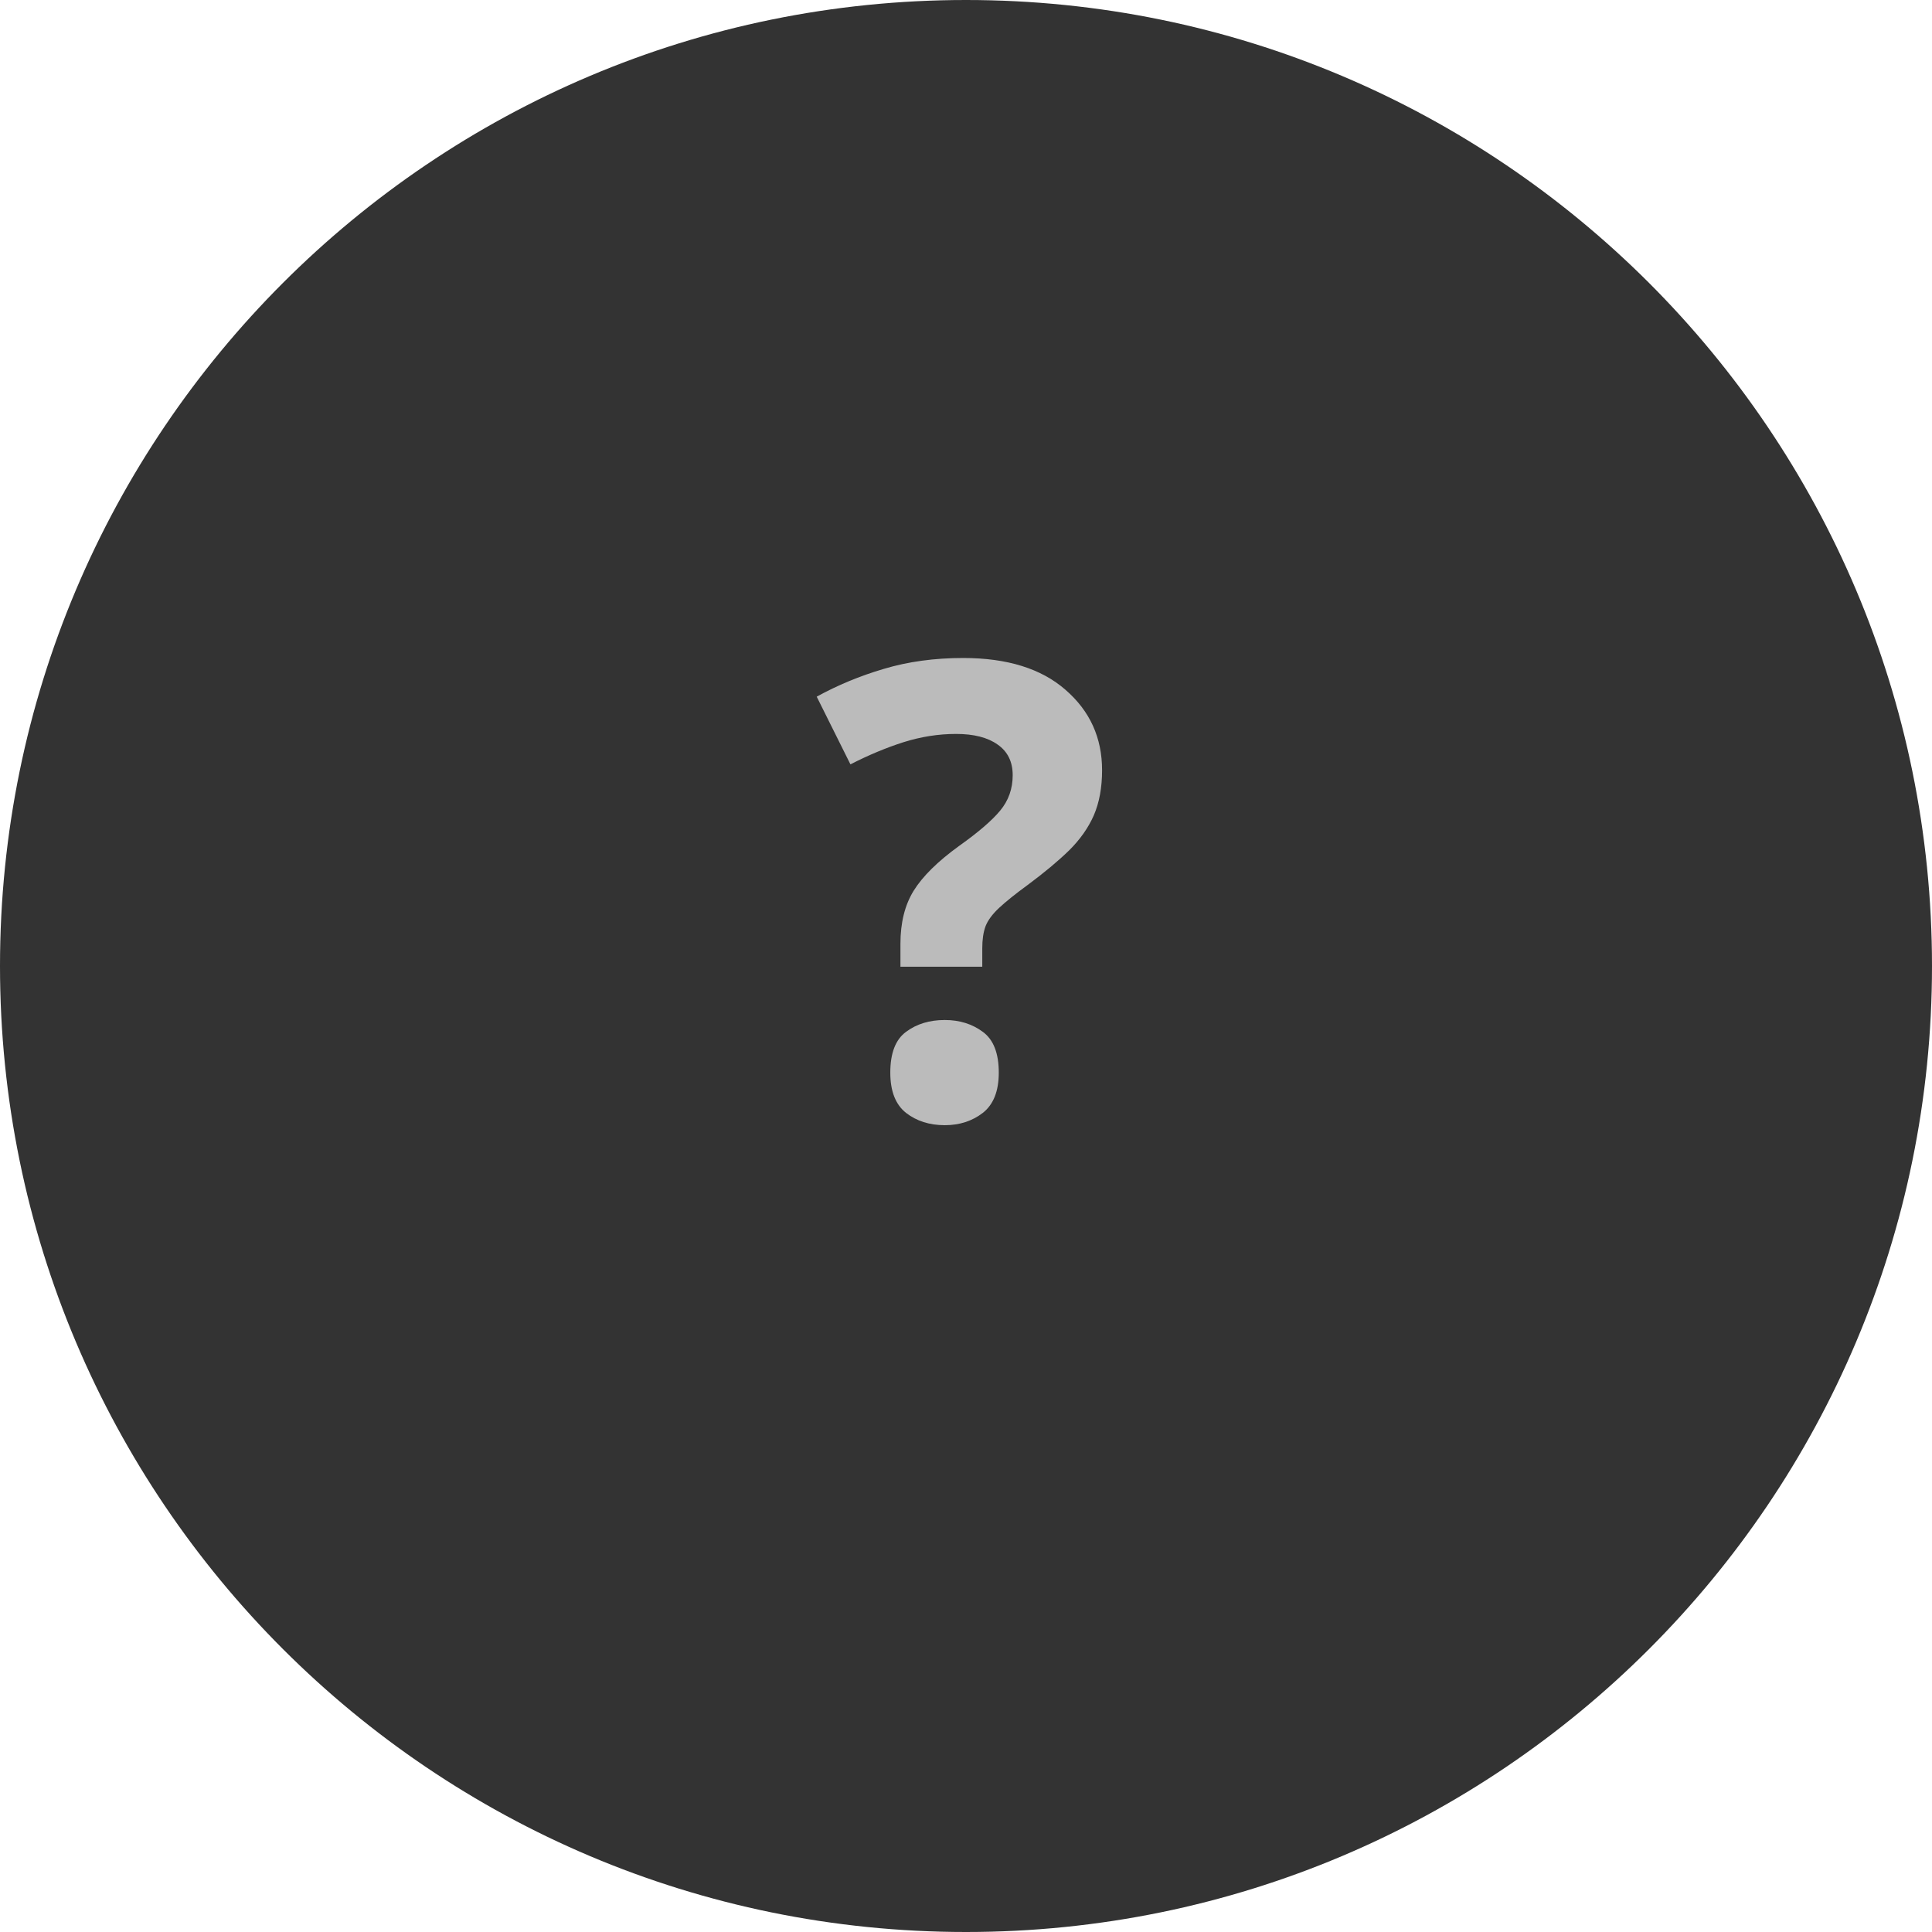
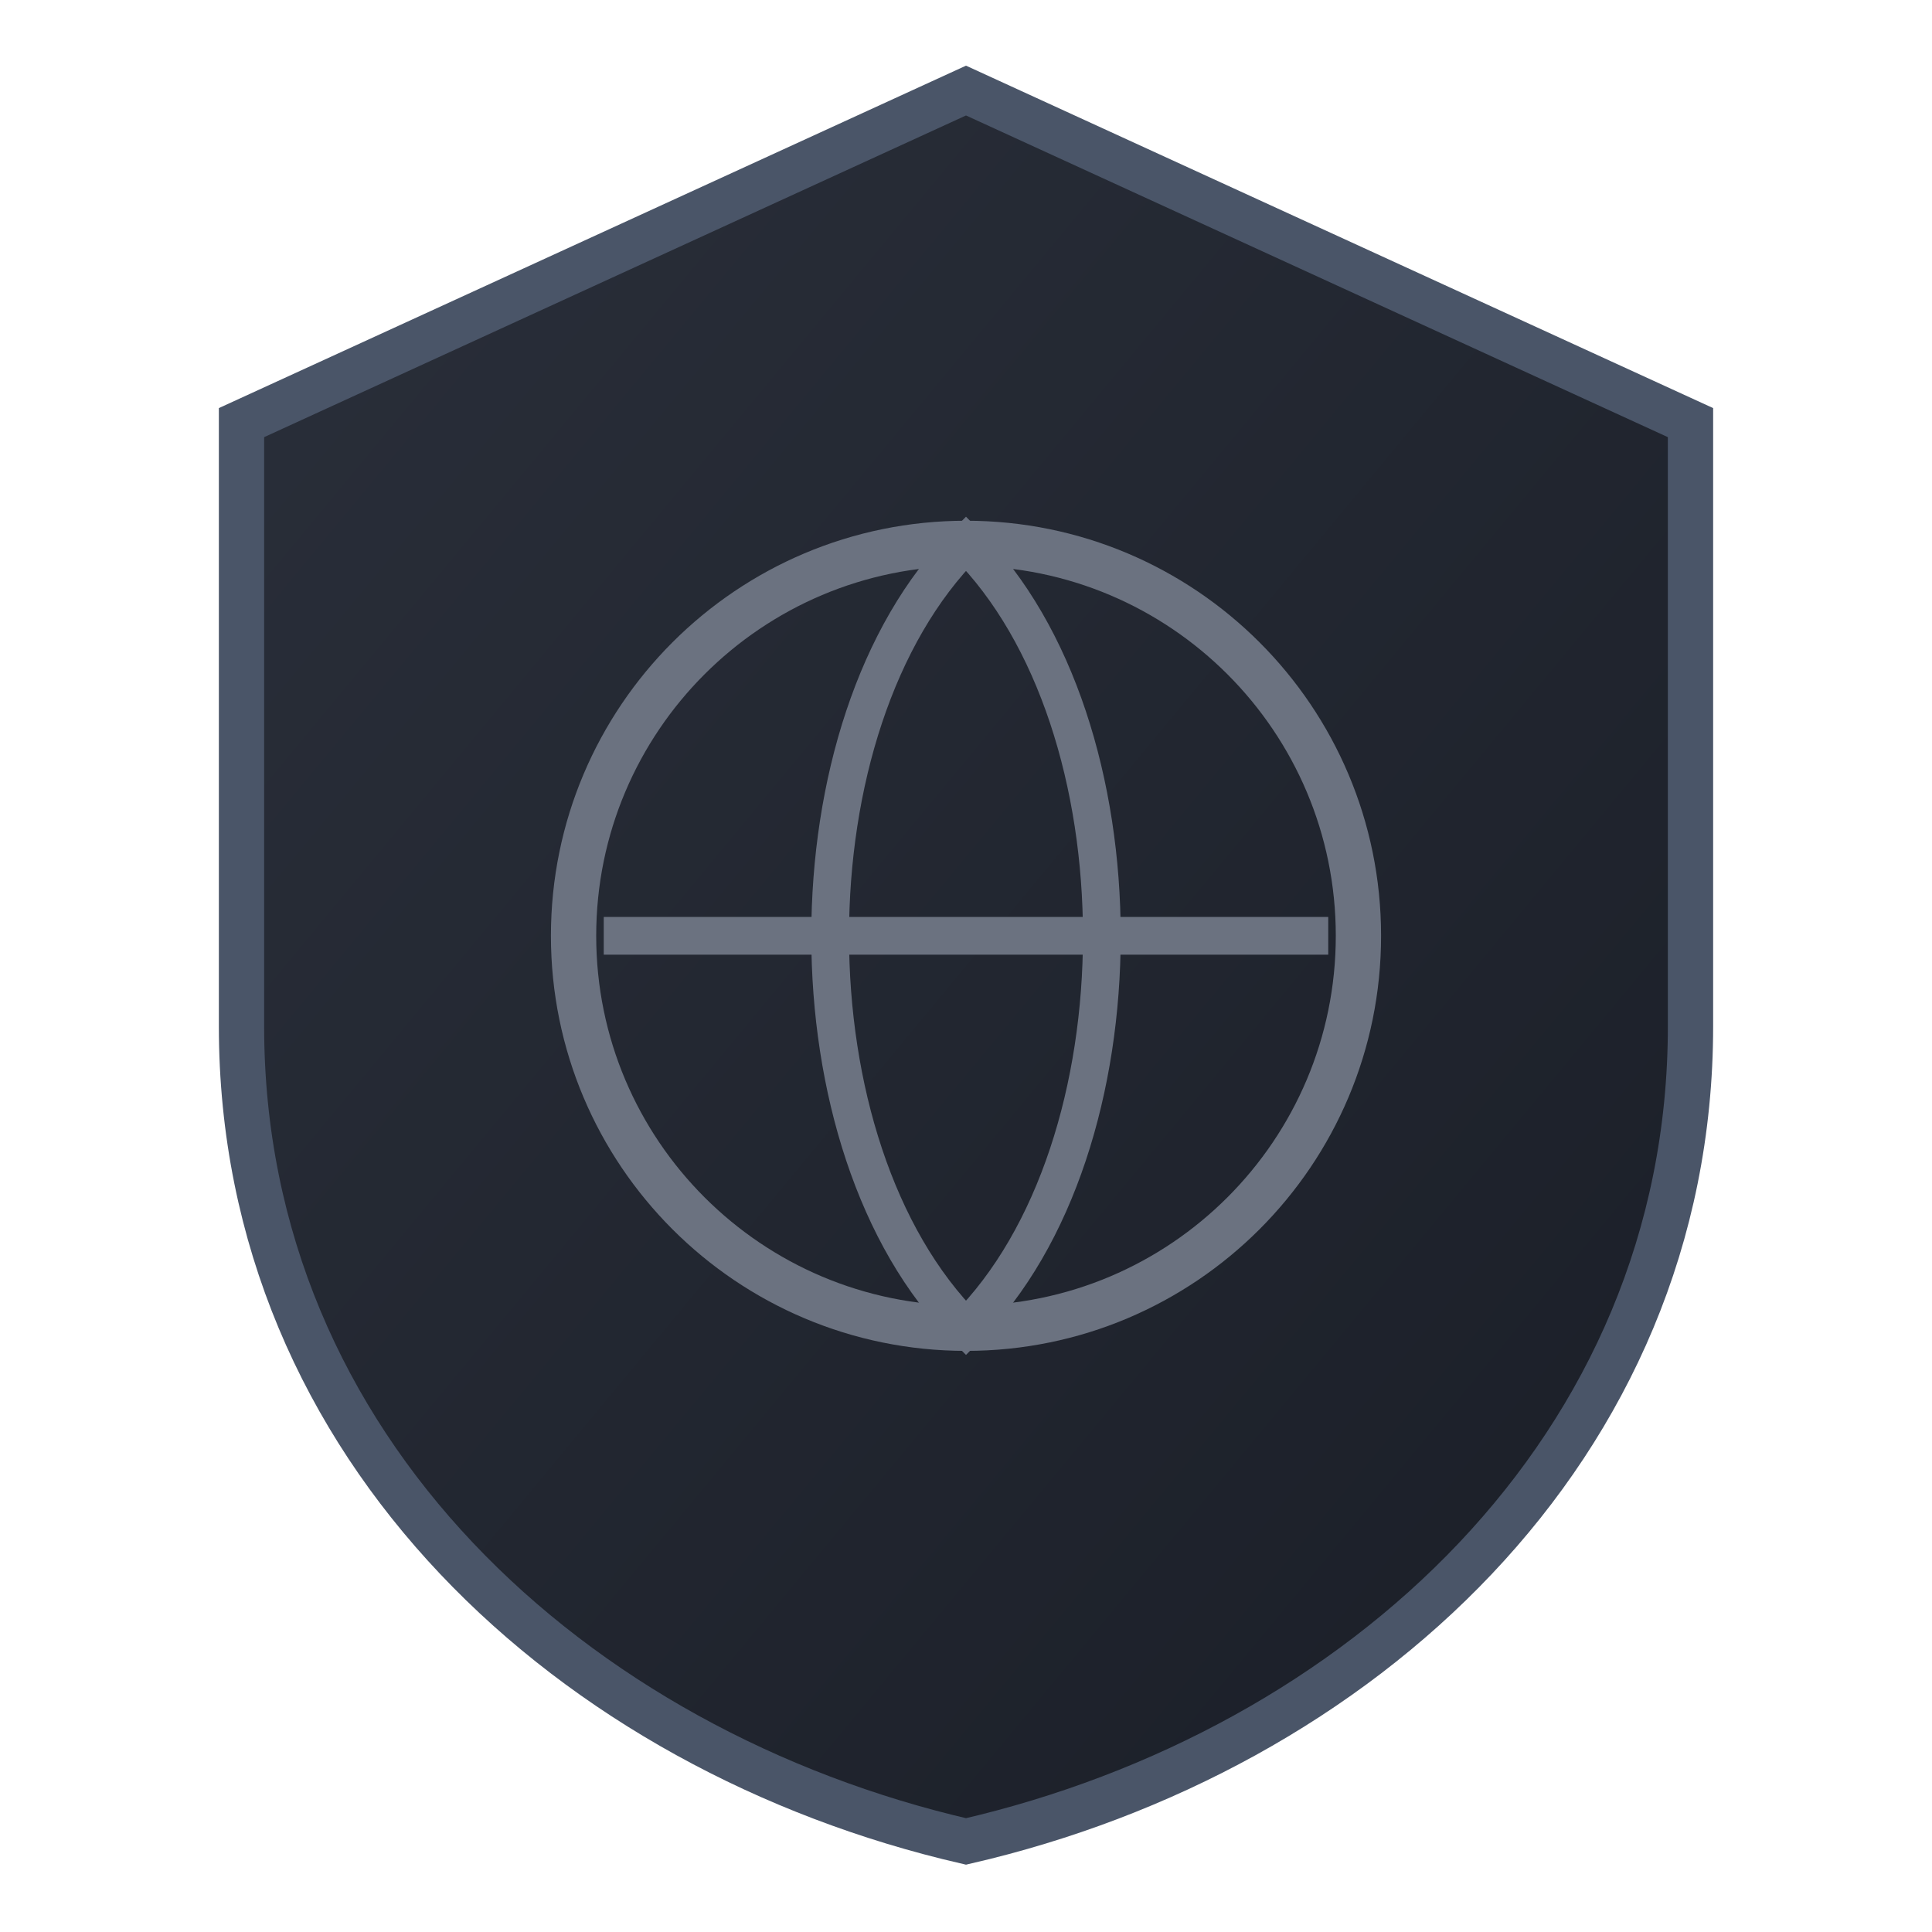
<svg xmlns="http://www.w3.org/2000/svg" width="128" height="128" viewBox="0 0 128 128">
-   <circle cx="64" cy="64" r="64" fill="#333" />
-   <text x="64" y="74" text-anchor="middle" font-family="system-ui,sans-serif" font-size="42" font-weight="700" fill="#bbb">?</text>
+   <defs>
+     <linearGradient id="g" x1="0" y1="0" x2="1" y2="1">
+       <stop offset="0%" stop-color="#2a2f3a" />
+       <stop offset="100%" stop-color="#1a1e27" />
+     </linearGradient>
+   </defs>
+   <path d="M64 6 L112 28 V68 C112 96 90 116 64 122 C38 116 16 96 16 68 V28 Z" fill="url(#g)" stroke="#4a5568" stroke-width="3" />
+   <circle cx="64" cy="62" r="26" fill="none" stroke="#6b7280" stroke-width="3" />
+   <path d="M64 36 C52 48 52 76 64 88 C76 76 76 48 64 36 Z" fill="none" stroke="#6b7280" stroke-width="2.5" />
+   <path d="M40 62 H88" fill="none" stroke="#6b7280" stroke-width="2.5" />
</svg>
